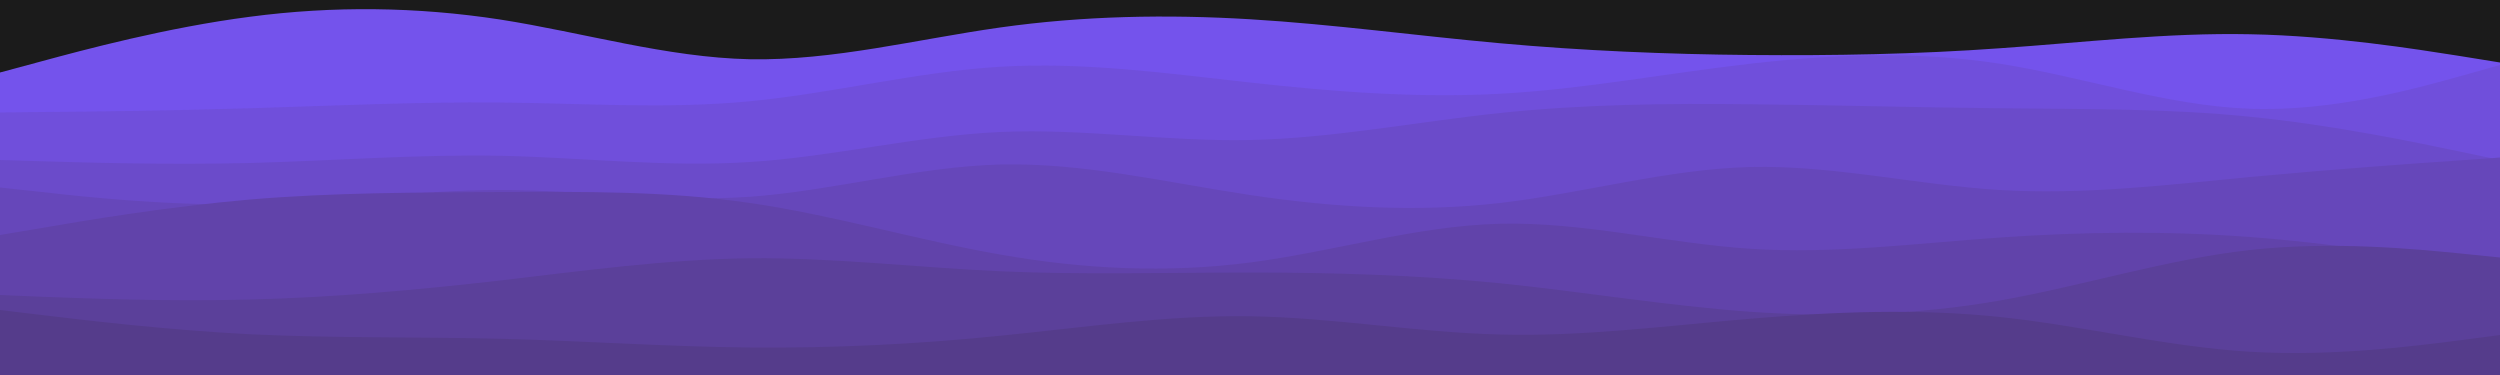
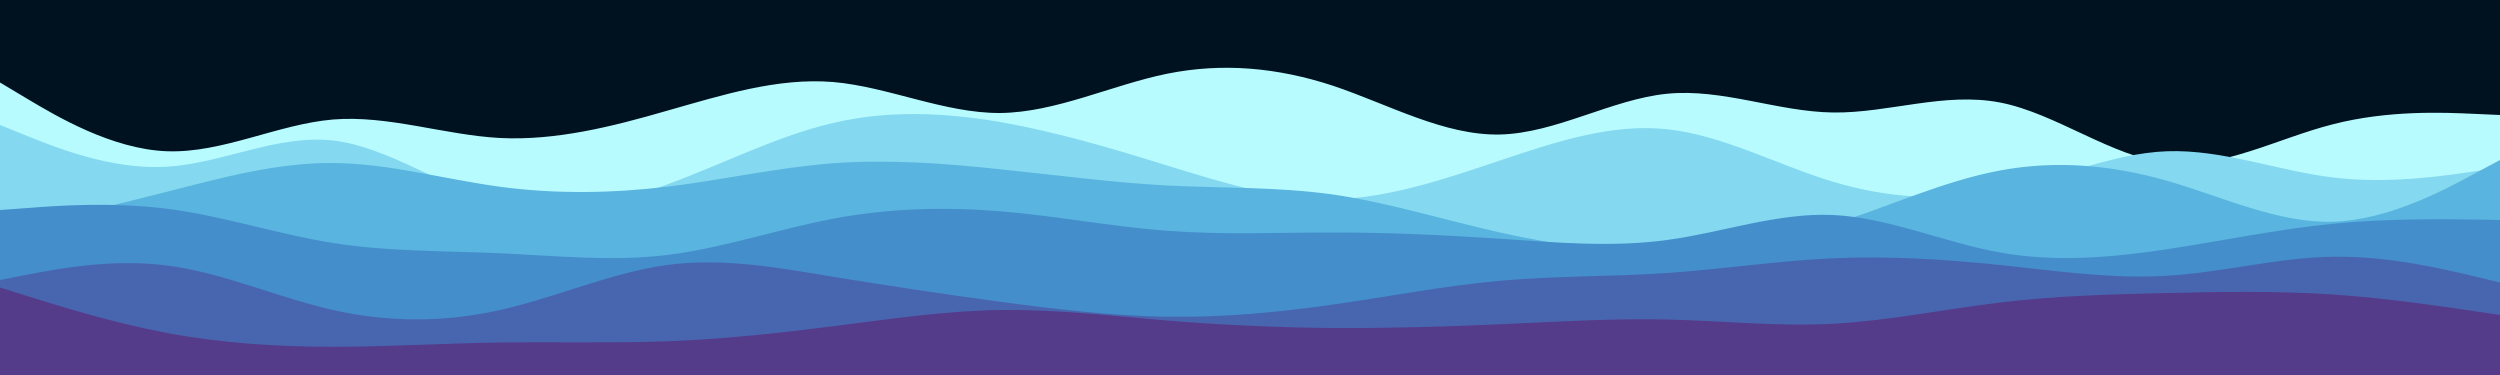
<svg xmlns="http://www.w3.org/2000/svg" id="visual" viewBox="0 0 1000 150" width="1000" height="150" version="1.1">
-   <rect x="0" y="0" width="1000" height="150" fill="#1b1b1b" />
-   <path d="M0 29L16.7 24.5C33.3 20 66.7 11 100 6.7C133.3 2.3 166.7 2.7 200 7.8C233.3 13 266.7 23 300 23.7C333.3 24.3 366.7 15.7 400 11C433.3 6.3 466.7 5.7 500 7.7C533.3 9.7 566.7 14.3 600 17.3C633.3 20.3 666.7 21.7 700 22C733.3 22.3 766.7 21.7 800 19.3C833.3 17 866.7 13 900 13.7C933.3 14.3 966.7 19.7 983.3 22.3L1000 25L1000 151L983.3 151C966.7 151 933.3 151 900 151C866.7 151 833.3 151 800 151C766.7 151 733.3 151 700 151C666.7 151 633.3 151 600 151C566.7 151 533.3 151 500 151C466.7 151 433.3 151 400 151C366.7 151 333.3 151 300 151C266.7 151 233.3 151 200 151C166.7 151 133.3 151 100 151C66.7 151 33.3 151 16.7 151L0 151Z" fill="#7453ec" />
-   <path d="M0 45L16.7 44.8C33.3 44.7 66.7 44.3 100 43.3C133.3 42.3 166.7 40.7 200 41C233.3 41.3 266.7 43.7 300 40.5C333.3 37.3 366.7 28.7 400 26.7C433.3 24.7 466.7 29.3 500 33C533.3 36.7 566.7 39.3 600 37.5C633.3 35.7 666.7 29.3 700 25.5C733.3 21.7 766.7 20.3 800 25.5C833.3 30.7 866.7 42.3 900 43.5C933.3 44.7 966.7 35.3 983.3 30.7L1000 26L1000 151L983.3 151C966.7 151 933.3 151 900 151C866.7 151 833.3 151 800 151C766.7 151 733.3 151 700 151C666.7 151 633.3 151 600 151C566.7 151 533.3 151 500 151C466.7 151 433.3 151 400 151C366.7 151 333.3 151 300 151C266.7 151 233.3 151 200 151C166.7 151 133.3 151 100 151C66.7 151 33.3 151 16.7 151L0 151Z" fill="#704fdb" />
-   <path d="M0 64L16.7 64.5C33.3 65 66.7 66 100 65.2C133.3 64.3 166.7 61.7 200 62.3C233.3 63 266.7 67 300 64.8C333.3 62.7 366.7 54.3 400 52.8C433.3 51.3 466.7 56.7 500 56C533.3 55.3 566.7 48.7 600 45.2C633.3 41.7 666.7 41.3 700 41.7C733.3 42 766.7 43 800 43.3C833.3 43.7 866.7 43.3 900 46.7C933.3 50 966.7 57 983.3 60.5L1000 64L1000 151L983.3 151C966.7 151 933.3 151 900 151C866.7 151 833.3 151 800 151C766.7 151 733.3 151 700 151C666.7 151 633.3 151 600 151C566.7 151 533.3 151 500 151C466.7 151 433.3 151 400 151C366.7 151 333.3 151 300 151C266.7 151 233.3 151 200 151C166.7 151 133.3 151 100 151C66.7 151 33.3 151 16.7 151L0 151Z" fill="#6b4bca" />
-   <path d="M0 75L16.7 76.8C33.3 78.7 66.7 82.3 100 81.7C133.3 81 166.7 76 200 76C233.3 76 266.7 81 300 78.7C333.3 76.3 366.7 66.7 400 65.8C433.3 65 466.7 73 500 78C533.3 83 566.7 85 600 81.2C633.3 77.3 666.7 67.7 700 66.8C733.3 66 766.7 74 800 76C833.3 78 866.7 74 900 70.8C933.3 67.7 966.7 65.3 983.3 64.2L1000 63L1000 151L983.3 151C966.7 151 933.3 151 900 151C866.7 151 833.3 151 800 151C766.7 151 733.3 151 700 151C666.7 151 633.3 151 600 151C566.7 151 533.3 151 500 151C466.7 151 433.3 151 400 151C366.7 151 333.3 151 300 151C266.7 151 233.3 151 200 151C166.7 151 133.3 151 100 151C66.7 151 33.3 151 16.7 151L0 151Z" fill="#6647ba" />
-   <path d="M0 94L16.7 91.2C33.3 88.3 66.7 82.7 100 79.8C133.3 77 166.7 77 200 76.8C233.3 76.7 266.7 76.3 300 81.2C333.3 86 366.7 96 400 101.8C433.3 107.7 466.7 109.3 500 105C533.3 100.7 566.7 90.3 600 89.5C633.3 88.7 666.7 97.3 700 99.5C733.3 101.7 766.7 97.3 800 95C833.3 92.7 866.7 92.3 900 94.8C933.3 97.3 966.7 102.7 983.3 105.3L1000 108L1000 151L983.3 151C966.7 151 933.3 151 900 151C866.7 151 833.3 151 800 151C766.7 151 733.3 151 700 151C666.7 151 633.3 151 600 151C566.7 151 533.3 151 500 151C466.7 151 433.3 151 400 151C366.7 151 333.3 151 300 151C266.7 151 233.3 151 200 151C166.7 151 133.3 151 100 151C66.7 151 33.3 151 16.7 151L0 151Z" fill="#6143aa" />
-   <path d="M0 118L16.7 118.7C33.3 119.3 66.7 120.7 100 119.8C133.3 119 166.7 116 200 112.2C233.3 108.3 266.7 103.7 300 103.3C333.3 103 366.7 107 400 108.5C433.3 110 466.7 109 500 109C533.3 109 566.7 110 600 113.3C633.3 116.7 666.7 122.3 700 124.7C733.3 127 766.7 126 800 120.2C833.3 114.3 866.7 103.7 900 100C933.3 96.3 966.7 99.7 983.3 101.3L1000 103L1000 151L983.3 151C966.7 151 933.3 151 900 151C866.7 151 833.3 151 800 151C766.7 151 733.3 151 700 151C666.7 151 633.3 151 600 151C566.7 151 533.3 151 500 151C466.7 151 433.3 151 400 151C366.7 151 333.3 151 300 151C266.7 151 233.3 151 200 151C166.7 151 133.3 151 100 151C66.7 151 33.3 151 16.7 151L0 151Z" fill="#5b409a" />
-   <path d="M0 124L16.7 126C33.3 128 66.7 132 100 133.7C133.3 135.3 166.7 134.7 200 135.5C233.3 136.3 266.7 138.7 300 139C333.3 139.3 366.7 137.7 400 134.3C433.3 131 466.7 126 500 126.5C533.3 127 566.7 133 600 133.8C633.3 134.7 666.7 130.3 700 127.5C733.3 124.7 766.7 123.3 800 126.8C833.3 130.3 866.7 138.7 900 140.7C933.3 142.7 966.7 138.3 983.3 136.2L1000 134L1000 151L983.3 151C966.7 151 933.3 151 900 151C866.7 151 833.3 151 800 151C766.7 151 733.3 151 700 151C666.7 151 633.3 151 600 151C566.7 151 533.3 151 500 151C466.7 151 433.3 151 400 151C366.7 151 333.3 151 300 151C266.7 151 233.3 151 200 151C166.7 151 133.3 151 100 151C66.7 151 33.3 151 16.7 151L0 151Z" fill="#553c8b" />
+   <rect x="0" y="0" width="1000" height="150" fill="#001220" />
+   <path d="M0 33L11.2 39.7C22.3 46.3 44.7 59.7 66.8 60.5C89 61.3 111 49.7 133.2 47.8C155.3 46 177.7 54 200 55.2C222.3 56.3 244.7 50.7 266.8 44.3C289 38 311 31 333.2 32.8C355.3 34.7 377.7 45.3 400 45.2C422.3 45 444.7 34 466.8 29.5C489 25 511 27 533.2 34.3C555.3 41.7 577.7 54.3 600 53.8C622.3 53.3 644.7 39.7 666.8 37.5C689 35.3 711 44.7 733.2 45C755.3 45.3 777.7 36.7 800 41C822.3 45.3 844.7 62.7 866.8 65.2C889 67.7 911 55.3 933.2 49.7C955.3 44 977.7 45 988.8 45.5L1000 46L1000 151L988.8 151C977.7 151 955.3 151 933.2 151C911 151 889 151 866.8 151C844.7 151 822.3 151 800 151C777.7 151 755.3 151 733.2 151C711 151 689 151 666.8 151C644.7 151 622.3 151 600 151C577.7 151 555.3 151 533.2 151C511 151 489 151 466.8 151C444.7 151 422.3 151 400 151C377.7 151 355.3 151 333.2 151C311 151 289 151 266.8 151C244.7 151 222.3 151 200 151C177.7 151 155.3 151 133.2 151C111 151 89 151 66.8 151C44.7 151 22.3 151 11.2 151L0 151Z" fill="#b7fbff" />
+   <path d="M0 50L11.2 54.5C22.3 59 44.7 68 66.8 66.7C89 65.3 111 53.7 133.2 56.2C155.3 58.7 177.7 75.3 200 81.2C222.3 87 244.7 82 266.8 73.8C289 65.7 311 54.3 333.2 49.2C355.3 44 377.7 45 400 48.8C422.3 52.7 444.7 59.3 466.8 66.2C489 73 511 80 533.2 79.7C555.3 79.3 577.7 71.7 600 64.2C622.3 56.7 644.7 49.3 666.8 51.7C689 54 711 66 733.2 72.7C755.3 79.3 777.7 80.7 800 76.2C822.3 71.7 844.7 61.3 866.8 60.5C889 59.7 911 68.3 933.2 71C955.3 73.7 977.7 70.3 988.8 68.7L1000 67L1000 151L988.8 151C977.7 151 955.3 151 933.2 151C911 151 889 151 866.8 151C844.7 151 822.3 151 800 151C777.7 151 755.3 151 733.2 151C711 151 689 151 666.8 151C644.7 151 622.3 151 600 151C577.7 151 555.3 151 533.2 151C511 151 489 151 466.8 151C444.7 151 422.3 151 400 151C377.7 151 355.3 151 333.2 151C311 151 289 151 266.8 151C244.7 151 222.3 151 200 151C177.7 151 155.3 151 133.2 151C111 151 89 151 66.8 151C44.7 151 22.3 151 11.2 151L0 151Z" fill="#84d8ef" />
+   <path d="M0 93L11.2 90.3C22.3 87.7 44.7 82.3 66.8 76.7C89 71 111 65 133.2 65.2C155.3 65.3 177.7 71.7 200 74.7C222.3 77.7 244.7 77.3 266.8 74.7C289 72 311 67 333.2 65.3C355.3 63.7 377.7 65.3 400 67.7C422.3 70 444.7 73 466.8 74.2C489 75.3 511 74.7 533.2 77.8C555.3 81 577.7 88 600 93C622.3 98 644.7 101 666.8 100.7C689 100.3 711 96.7 733.2 89.7C755.3 82.7 777.7 72.3 800 68.2C822.3 64 844.7 66 866.8 72.3C889 78.7 911 89.3 933.2 88.7C955.3 88 977.7 76 988.8 70L1000 64L1000 151L988.8 151C977.7 151 955.3 151 933.2 151C911 151 889 151 866.8 151C844.7 151 822.3 151 800 151C777.7 151 755.3 151 733.2 151C711 151 689 151 666.8 151C644.7 151 622.3 151 600 151C577.7 151 555.3 151 533.2 151C511 151 489 151 466.8 151C444.7 151 422.3 151 400 151C377.7 151 355.3 151 333.2 151C311 151 289 151 266.8 151C244.7 151 222.3 151 200 151C177.7 151 155.3 151 133.2 151C111 151 89 151 66.8 151C44.7 151 22.3 151 11.2 151L0 151Z" fill="#59b4df" />
+   <path d="M0 84L11.2 83.2C22.3 82.3 44.7 80.7 66.8 83.5C89 86.3 111 93.7 133.2 97.2C155.3 100.7 177.7 100.3 200 101.3C222.3 102.3 244.7 104.7 266.8 102C289 99.3 311 91.7 333.2 87.5C355.3 83.3 377.7 82.7 400 84.5C422.3 86.3 444.7 90.7 466.8 92.3C489 94 511 93 533.2 93C555.3 93 577.7 94 600 95.5C622.3 97 644.7 99 666.8 96C689 93 711 85 733.2 86C755.3 87 777.7 97 800 101C822.3 105 844.7 103 866.8 99.7C889 96.3 911 91.7 933.2 89.5C955.3 87.3 977.7 87.7 988.8 87.8L1000 88L1000 151L988.8 151C977.7 151 955.3 151 933.2 151C911 151 889 151 866.8 151C844.7 151 822.3 151 800 151C777.7 151 755.3 151 733.2 151C711 151 689 151 666.8 151C644.7 151 622.3 151 600 151C577.7 151 555.3 151 533.2 151C511 151 489 151 466.8 151C444.7 151 422.3 151 400 151C377.7 151 355.3 151 333.2 151C311 151 289 151 266.8 151C244.7 151 222.3 151 200 151C177.7 151 155.3 151 133.2 151C111 151 89 151 66.8 151C44.7 151 22.3 151 11.2 151L0 151Z" fill="#448ecc" />
+   <path d="M0 112L11.2 109.8C22.3 107.7 44.7 103.3 66.8 106.2C89 109 111 119 133.2 124C155.3 129 177.7 129 200 124C222.3 119 244.7 109 266.8 106C289 103 311 107 333.2 110.7C355.3 114.3 377.7 117.7 400 120.7C422.3 123.7 444.7 126.3 466.8 126.7C489 127 511 125 533.2 121.8C555.3 118.7 577.7 114.3 600 112.3C622.3 110.3 644.7 110.7 666.8 109.2C689 107.7 711 104.3 733.2 103.3C755.3 102.3 777.7 103.7 800 106C822.3 108.3 844.7 111.7 866.8 110.3C889 109 911 103 933.2 102.7C955.3 102.3 977.7 107.7 988.8 110.3L1000 113L1000 151L988.8 151C977.7 151 955.3 151 933.2 151C911 151 889 151 866.8 151C844.7 151 822.3 151 800 151C777.7 151 755.3 151 733.2 151C711 151 689 151 666.8 151C644.7 151 622.3 151 600 151C577.7 151 555.3 151 533.2 151C511 151 489 151 466.8 151C444.7 151 422.3 151 400 151C377.7 151 355.3 151 333.2 151C311 151 289 151 266.8 151C244.7 151 222.3 151 200 151C177.7 151 155.3 151 133.2 151C111 151 89 151 66.8 151C44.7 151 22.3 151 11.2 151L0 151Z" fill="#4866b0" />
+   <path d="M0 115L11.2 118.5C22.3 122 44.7 129 66.8 133.2C89 137.3 111 138.7 133.2 138.7C155.3 138.7 177.7 137.3 200 137C222.3 136.7 244.7 137.3 266.8 136.5C289 135.7 311 133.3 333.2 130.5C355.3 127.7 377.7 124.3 400 124C422.3 123.7 444.7 126.3 466.8 128.2C489 130 511 131 533.2 131.2C555.3 131.3 577.7 130.7 600 129.7C622.3 128.7 644.7 127.3 666.8 127.8C689 128.3 711 130.7 733.2 129.5C755.3 128.3 777.7 123.7 800 121C822.3 118.3 844.7 117.7 866.8 117.2C889 116.7 911 116.3 933.2 117.8C955.3 119.3 977.7 122.7 988.8 124.3L1000 126L1000 151L988.8 151C977.7 151 955.3 151 933.2 151C911 151 889 151 866.8 151C844.7 151 822.3 151 800 151C777.7 151 755.3 151 733.2 151C711 151 689 151 666.8 151C644.7 151 622.3 151 600 151C577.7 151 555.3 151 533.2 151C511 151 489 151 466.8 151C444.7 151 422.3 151 400 151C377.7 151 355.3 151 333.2 151C311 151 289 151 266.8 151C244.7 151 222.3 151 200 151C177.7 151 155.3 151 133.2 151C111 151 89 151 66.8 151C44.7 151 22.3 151 11.2 151L0 151Z" fill="#553c8b" />
</svg>
